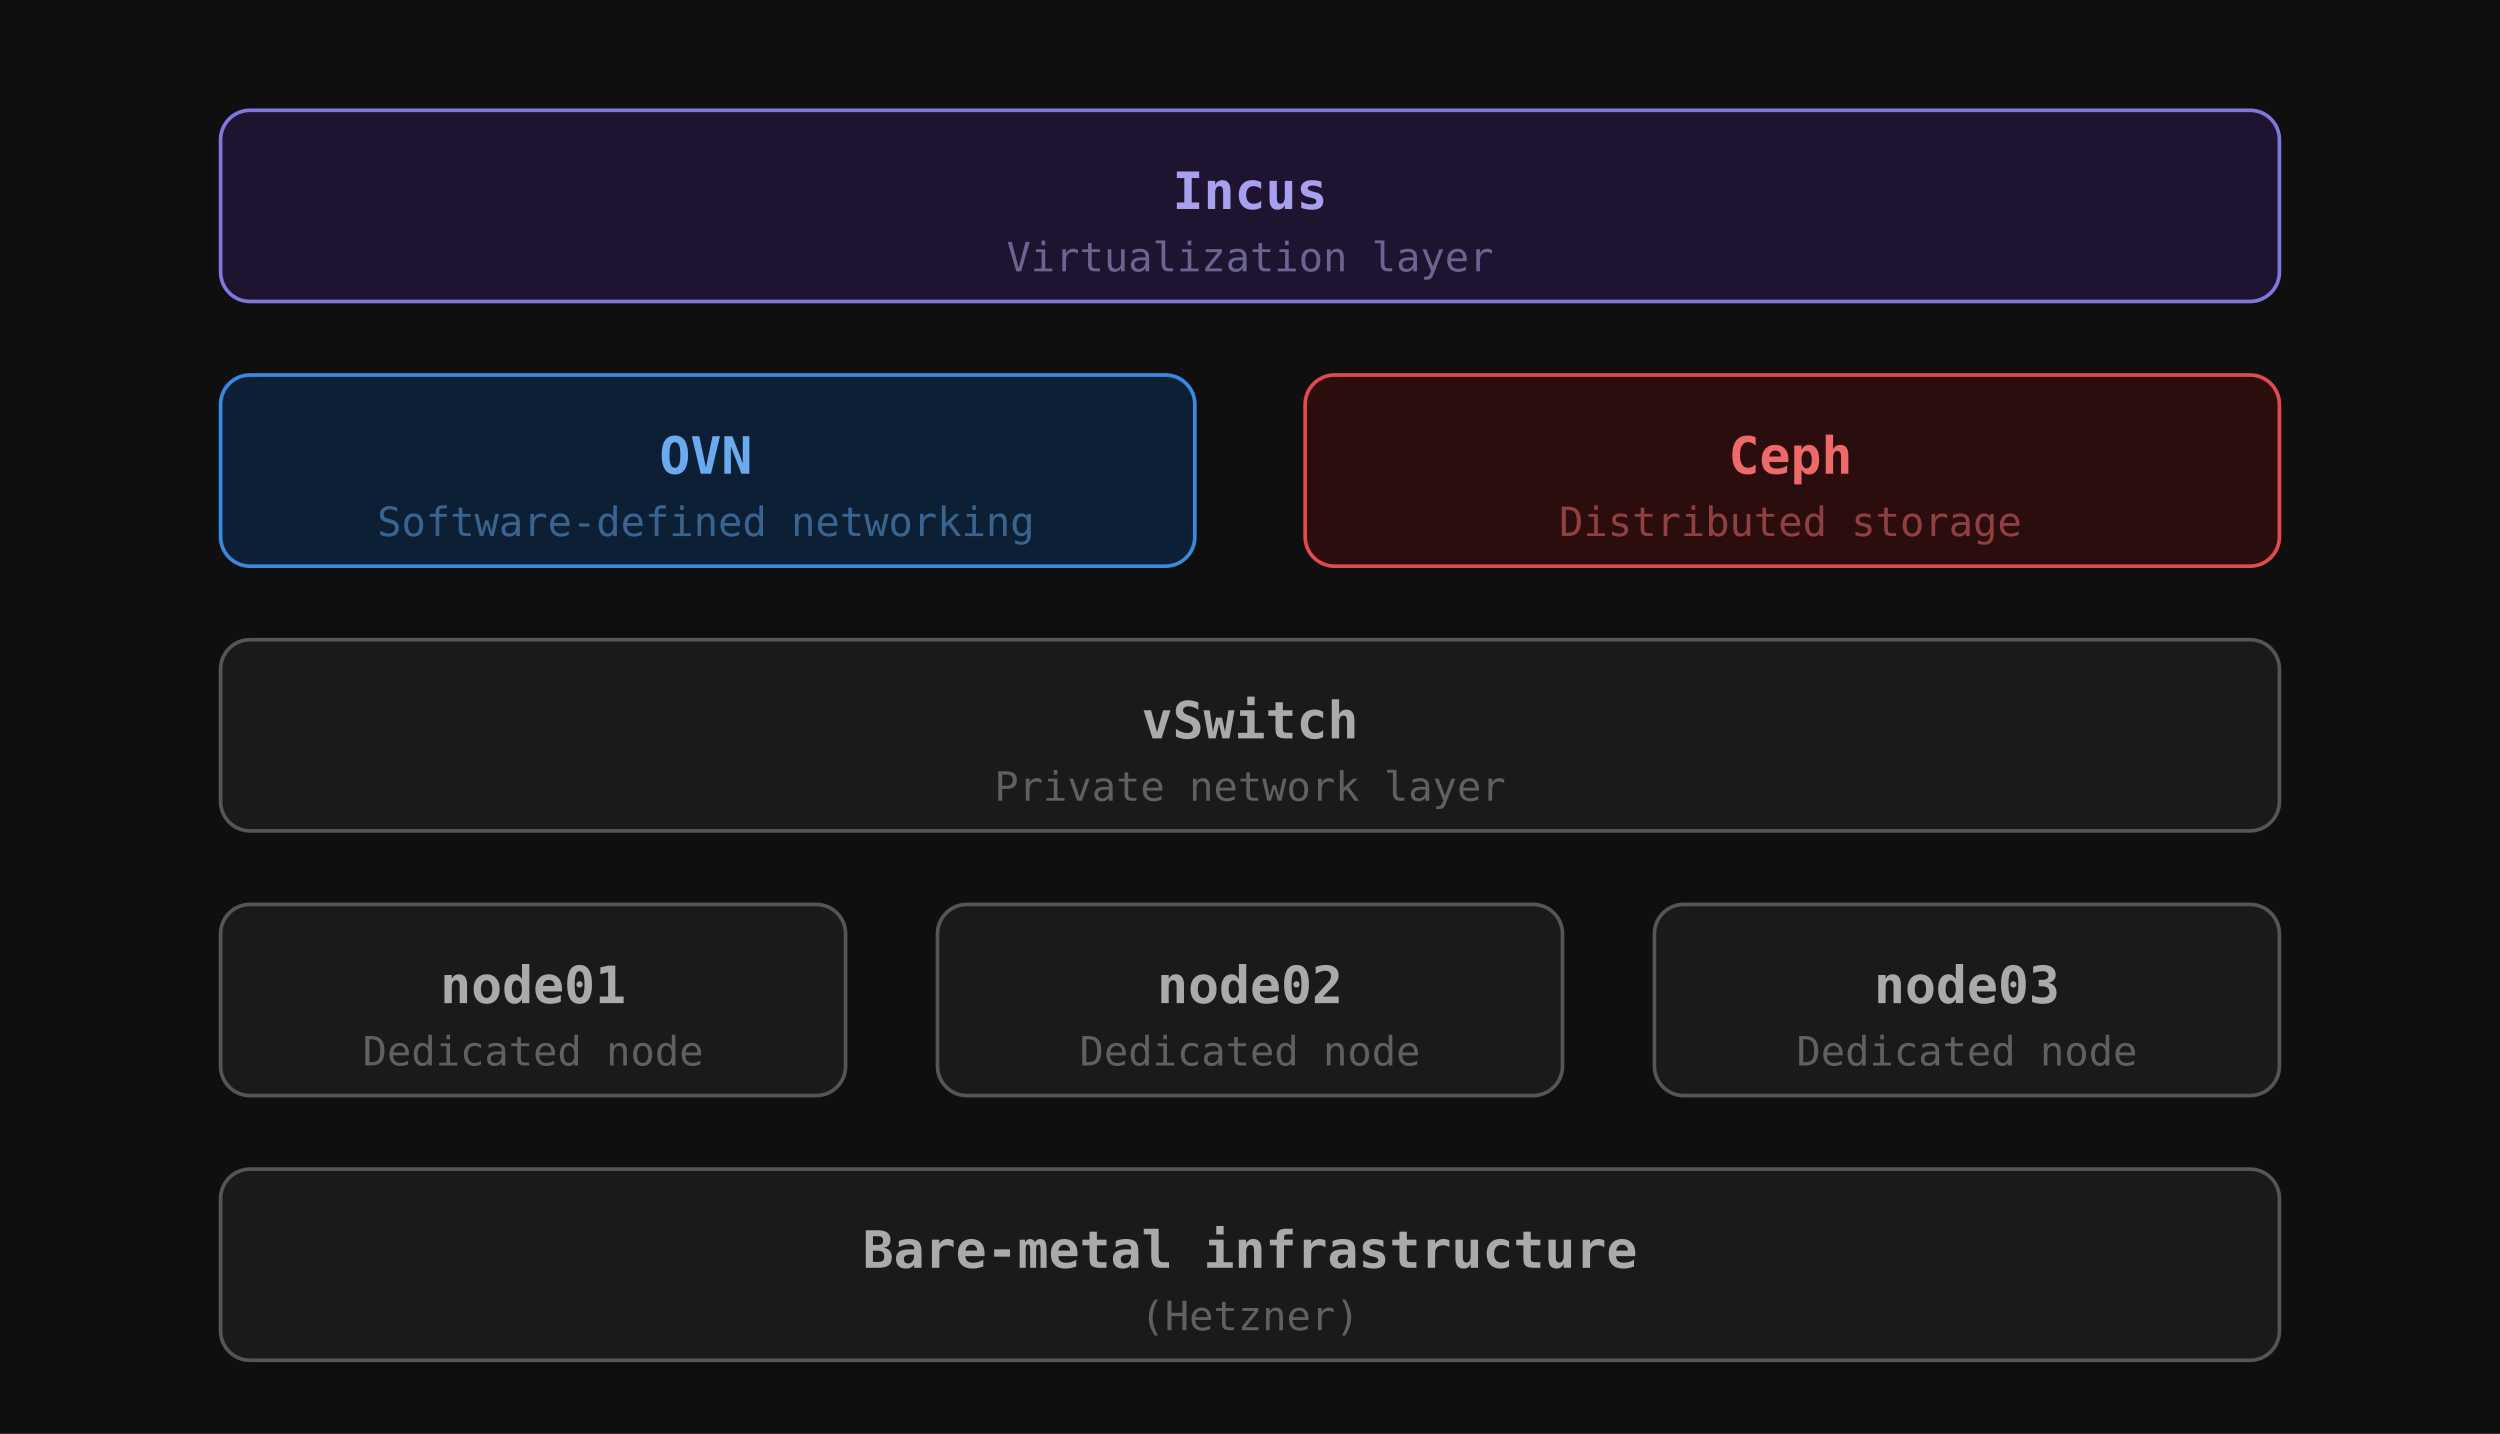
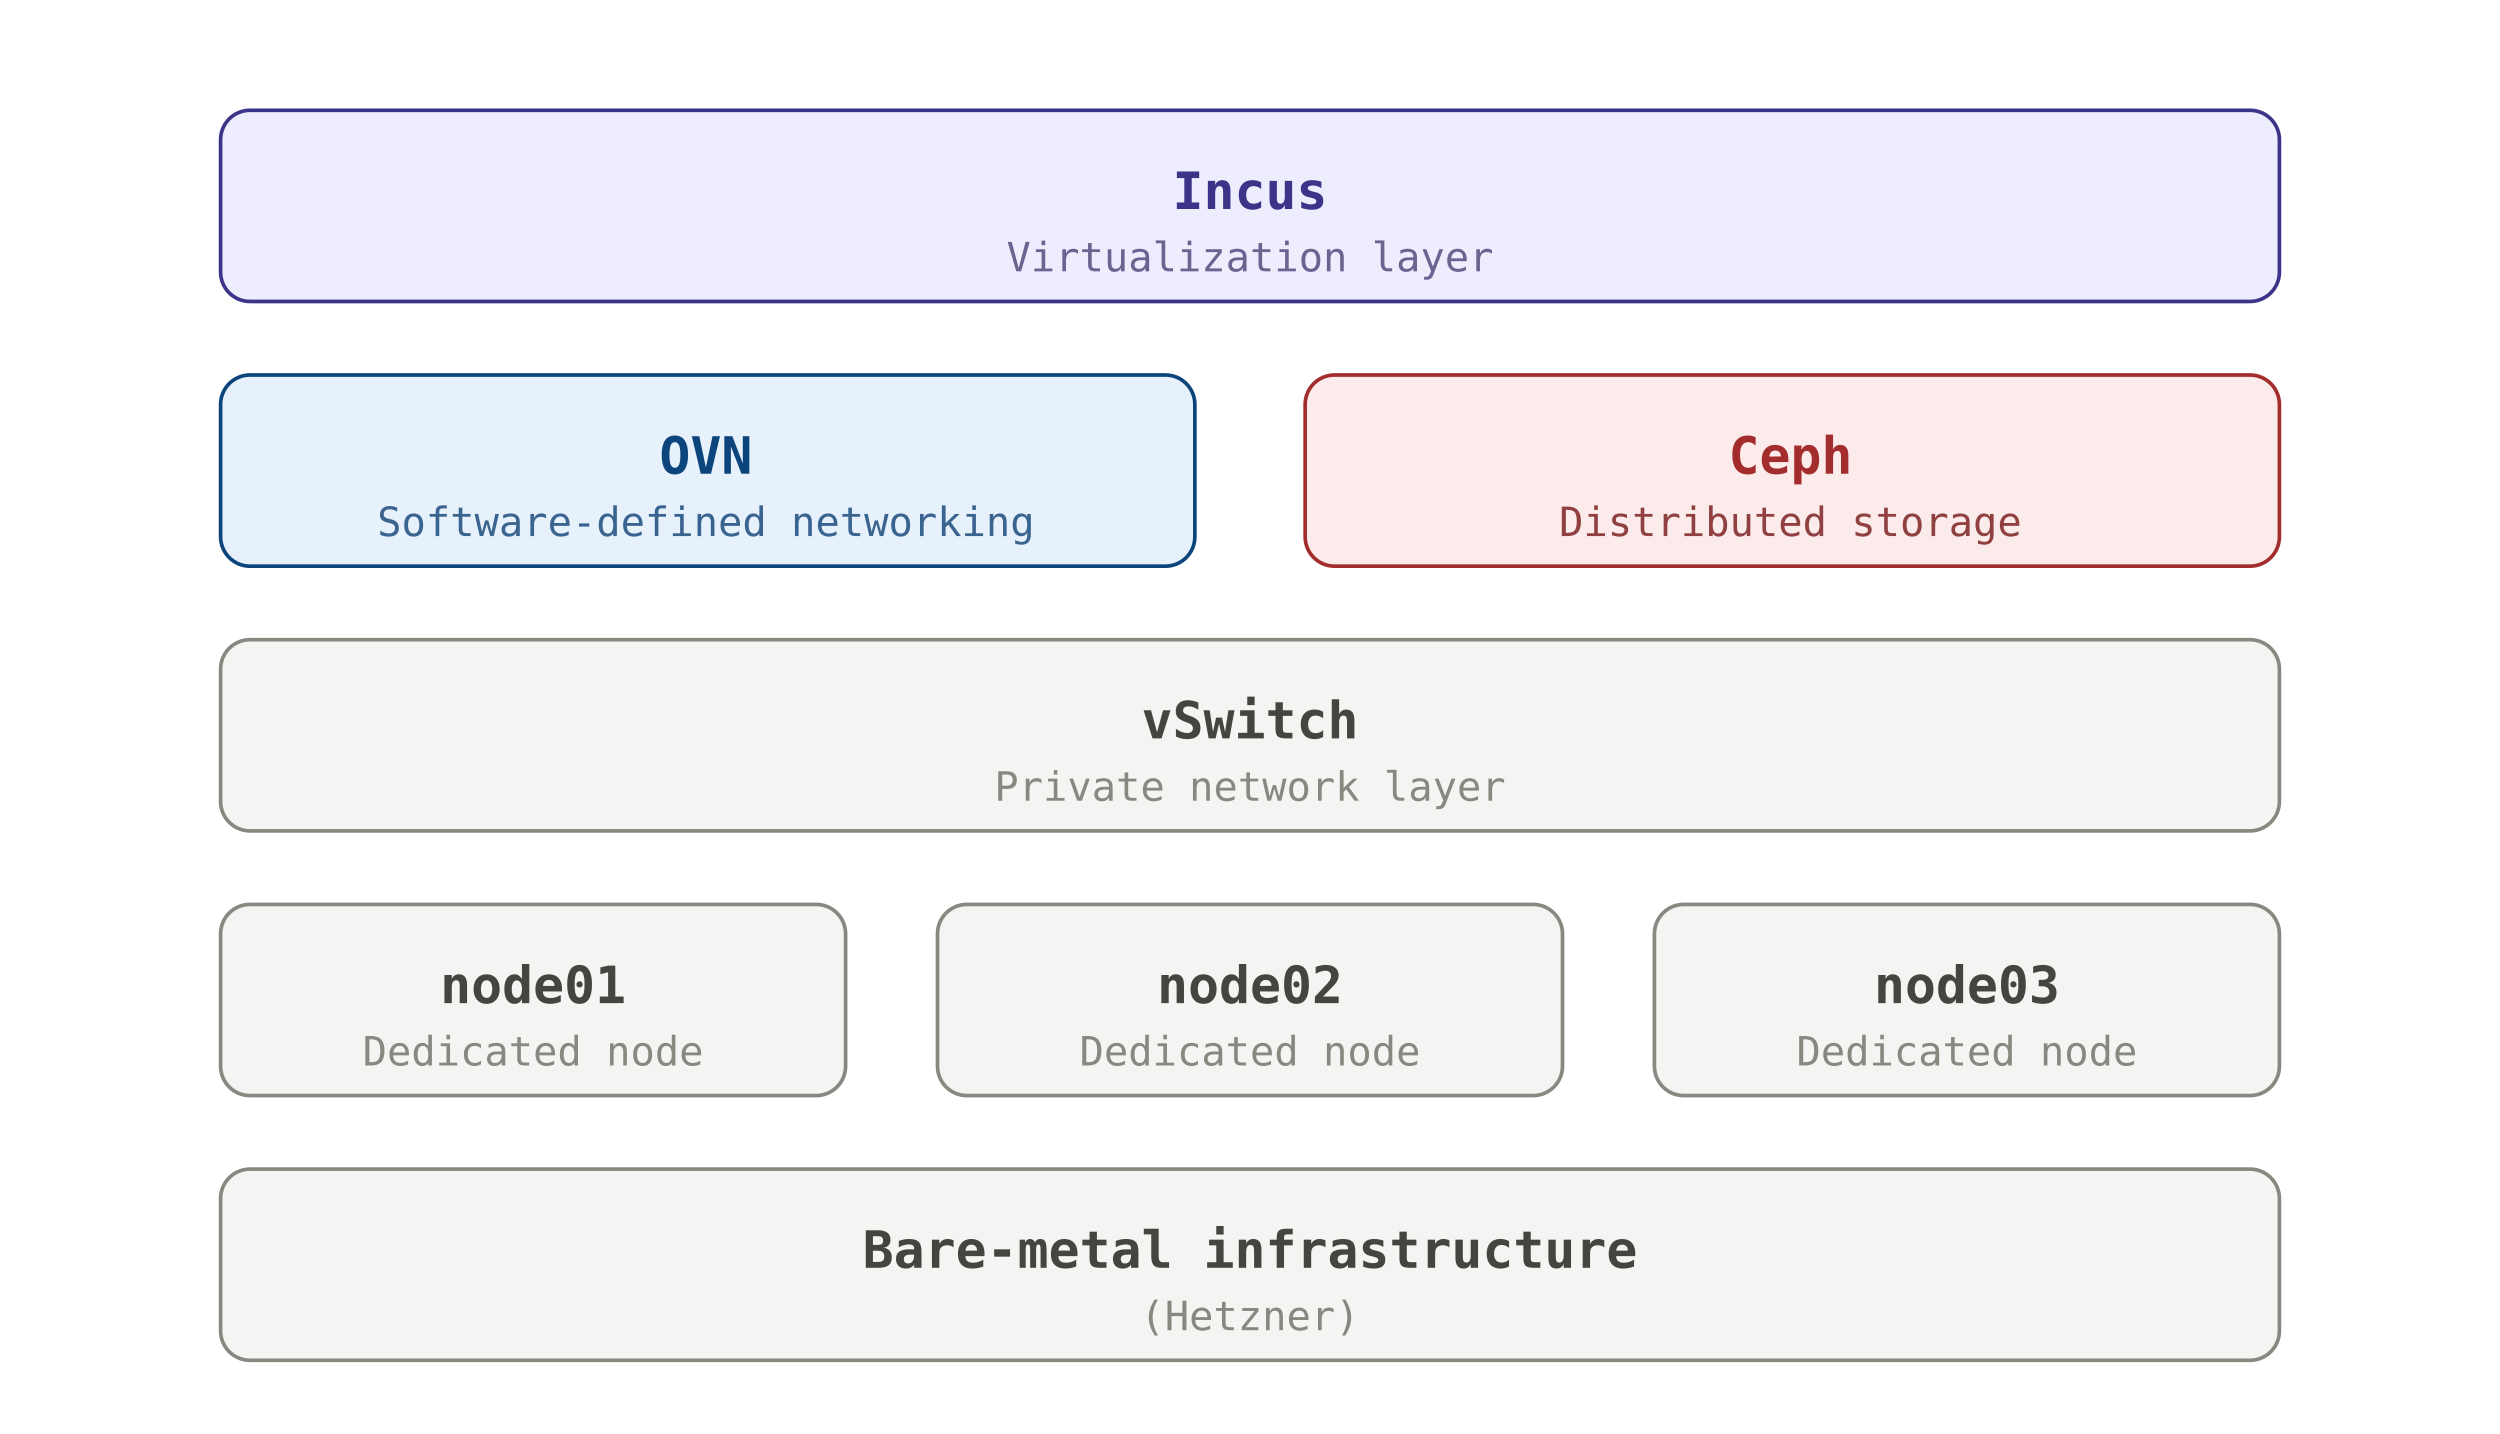
- <svg xmlns="http://www.w3.org/2000/svg" width="680" height="390" viewBox="0 0 680 390" font-family="monospace">
-   <rect width="680" height="390" fill="#0f0f0f" />
-   <rect x="60" y="30" width="560" height="52" rx="8" fill="#1e1430" stroke="#7f77dd" stroke-width="1" />
-   <text x="340" y="52" text-anchor="middle" dominant-baseline="central" font-size="14" font-weight="600" fill="#a89fee">Incus</text>
-   <text x="340" y="70" text-anchor="middle" dominant-baseline="central" font-size="11" fill="#6a6490">Virtualization layer</text>
-   <rect x="60" y="102" width="265" height="52" rx="8" fill="#0d1f35" stroke="#378add" stroke-width="1" />
-   <text x="192" y="124" text-anchor="middle" dominant-baseline="central" font-size="14" font-weight="600" fill="#6aaaee">OVN</text>
-   <text x="192" y="142" text-anchor="middle" dominant-baseline="central" font-size="11" fill="#3a6490">Software-defined networking</text>
-   <rect x="355" y="102" width="265" height="52" rx="8" fill="#2b0d0d" stroke="#e24b4a" stroke-width="1" />
-   <text x="487" y="124" text-anchor="middle" dominant-baseline="central" font-size="14" font-weight="600" fill="#ee6a6a">Ceph</text>
-   <text x="487" y="142" text-anchor="middle" dominant-baseline="central" font-size="11" fill="#904040">Distributed storage</text>
-   <rect x="60" y="174" width="560" height="52" rx="8" fill="#1a1a1a" stroke="#555555" stroke-width="1" />
-   <text x="340" y="196" text-anchor="middle" dominant-baseline="central" font-size="14" font-weight="600" fill="#aaaaaa">vSwitch</text>
-   <text x="340" y="214" text-anchor="middle" dominant-baseline="central" font-size="11" fill="#606060">Private network layer</text>
-   <rect x="60" y="246" width="170" height="52" rx="8" fill="#1a1a1a" stroke="#555555" stroke-width="1" />
-   <text x="145" y="268" text-anchor="middle" dominant-baseline="central" font-size="14" font-weight="600" fill="#aaaaaa">node01</text>
-   <text x="145" y="286" text-anchor="middle" dominant-baseline="central" font-size="11" fill="#606060">Dedicated node</text>
-   <rect x="255" y="246" width="170" height="52" rx="8" fill="#1a1a1a" stroke="#555555" stroke-width="1" />
-   <text x="340" y="268" text-anchor="middle" dominant-baseline="central" font-size="14" font-weight="600" fill="#aaaaaa">node02</text>
-   <text x="340" y="286" text-anchor="middle" dominant-baseline="central" font-size="11" fill="#606060">Dedicated node</text>
-   <rect x="450" y="246" width="170" height="52" rx="8" fill="#1a1a1a" stroke="#555555" stroke-width="1" />
-   <text x="535" y="268" text-anchor="middle" dominant-baseline="central" font-size="14" font-weight="600" fill="#aaaaaa">node03</text>
-   <text x="535" y="286" text-anchor="middle" dominant-baseline="central" font-size="11" fill="#606060">Dedicated node</text>
-   <rect x="60" y="318" width="560" height="52" rx="8" fill="#1a1a1a" stroke="#555555" stroke-width="1" />
-   <text x="340" y="340" text-anchor="middle" dominant-baseline="central" font-size="14" font-weight="600" fill="#aaaaaa">Bare-metal infrastructure</text>
-   <text x="340" y="358" text-anchor="middle" dominant-baseline="central" font-size="11" fill="#606060">(Hetzner)</text>
+ <svg xmlns="http://www.w3.org/2000/svg" width="100%" viewBox="0 0 680 390" font-family="monospace" style="">
+   <rect x="60" y="30" width="560" height="52" rx="8" fill="#EEEDFE" stroke="#3C3489" stroke-width="1" style="fill:rgb(238, 237, 254);stroke:rgb(60, 52, 137);color:rgb(251, 251, 254);stroke-width:1px;stroke-linecap:butt;stroke-linejoin:miter;opacity:1;font-family:monospace;font-size:12px;font-weight:400;text-anchor:start;dominant-baseline:auto" />
+   <text x="340" y="52" text-anchor="middle" dominant-baseline="central" font-size="14" font-weight="600" fill="#3C3489" style="fill:rgb(60, 52, 137);stroke:none;color:rgb(251, 251, 254);stroke-width:1px;stroke-linecap:butt;stroke-linejoin:miter;opacity:1;font-family:monospace;font-size:14px;font-weight:600;text-anchor:middle;dominant-baseline:central">Incus</text>
+   <text x="340" y="70" text-anchor="middle" dominant-baseline="central" font-size="11" fill="#6a6490" style="fill:rgb(106, 100, 144);stroke:none;color:rgb(251, 251, 254);stroke-width:1px;stroke-linecap:butt;stroke-linejoin:miter;opacity:1;font-family:monospace;font-size:11px;font-weight:400;text-anchor:middle;dominant-baseline:central">Virtualization layer</text>
+   <rect x="60" y="102" width="265" height="52" rx="8" fill="#E6F1FB" stroke="#0C447C" stroke-width="1" style="fill:rgb(230, 241, 251);stroke:rgb(12, 68, 124);color:rgb(251, 251, 254);stroke-width:1px;stroke-linecap:butt;stroke-linejoin:miter;opacity:1;font-family:monospace;font-size:12px;font-weight:400;text-anchor:start;dominant-baseline:auto" />
+   <text x="192" y="124" text-anchor="middle" dominant-baseline="central" font-size="14" font-weight="600" fill="#0C447C" style="fill:rgb(12, 68, 124);stroke:none;color:rgb(251, 251, 254);stroke-width:1px;stroke-linecap:butt;stroke-linejoin:miter;opacity:1;font-family:monospace;font-size:14px;font-weight:600;text-anchor:middle;dominant-baseline:central">OVN</text>
+   <text x="192" y="142" text-anchor="middle" dominant-baseline="central" font-size="11" fill="#3a6490" style="fill:rgb(58, 100, 144);stroke:none;color:rgb(251, 251, 254);stroke-width:1px;stroke-linecap:butt;stroke-linejoin:miter;opacity:1;font-family:monospace;font-size:11px;font-weight:400;text-anchor:middle;dominant-baseline:central">Software-defined networking</text>
+   <rect x="355" y="102" width="265" height="52" rx="8" fill="#FCEBEB" stroke="#A32D2D" stroke-width="1" style="fill:rgb(252, 235, 235);stroke:rgb(163, 45, 45);color:rgb(251, 251, 254);stroke-width:1px;stroke-linecap:butt;stroke-linejoin:miter;opacity:1;font-family:monospace;font-size:12px;font-weight:400;text-anchor:start;dominant-baseline:auto" />
+   <text x="487" y="124" text-anchor="middle" dominant-baseline="central" font-size="14" font-weight="600" fill="#A32D2D" style="fill:rgb(163, 45, 45);stroke:none;color:rgb(251, 251, 254);stroke-width:1px;stroke-linecap:butt;stroke-linejoin:miter;opacity:1;font-family:monospace;font-size:14px;font-weight:600;text-anchor:middle;dominant-baseline:central">Ceph</text>
+   <text x="487" y="142" text-anchor="middle" dominant-baseline="central" font-size="11" fill="#904040" style="fill:rgb(144, 64, 64);stroke:none;color:rgb(251, 251, 254);stroke-width:1px;stroke-linecap:butt;stroke-linejoin:miter;opacity:1;font-family:monospace;font-size:11px;font-weight:400;text-anchor:middle;dominant-baseline:central">Distributed storage</text>
+   <rect x="60" y="174" width="560" height="52" rx="8" fill="#F4F4F2" stroke="#888780" stroke-width="1" style="fill:rgb(244, 244, 242);stroke:rgb(136, 135, 128);color:rgb(251, 251, 254);stroke-width:1px;stroke-linecap:butt;stroke-linejoin:miter;opacity:1;font-family:monospace;font-size:12px;font-weight:400;text-anchor:start;dominant-baseline:auto" />
+   <text x="340" y="196" text-anchor="middle" dominant-baseline="central" font-size="14" font-weight="600" fill="#444440" style="fill:rgb(68, 68, 64);stroke:none;color:rgb(251, 251, 254);stroke-width:1px;stroke-linecap:butt;stroke-linejoin:miter;opacity:1;font-family:monospace;font-size:14px;font-weight:600;text-anchor:middle;dominant-baseline:central">vSwitch</text>
+   <text x="340" y="214" text-anchor="middle" dominant-baseline="central" font-size="11" fill="#888780" style="fill:rgb(136, 135, 128);stroke:none;color:rgb(251, 251, 254);stroke-width:1px;stroke-linecap:butt;stroke-linejoin:miter;opacity:1;font-family:monospace;font-size:11px;font-weight:400;text-anchor:middle;dominant-baseline:central">Private network layer</text>
+   <rect x="60" y="246" width="170" height="52" rx="8" fill="#F4F4F2" stroke="#888780" stroke-width="1" style="fill:rgb(244, 244, 242);stroke:rgb(136, 135, 128);color:rgb(251, 251, 254);stroke-width:1px;stroke-linecap:butt;stroke-linejoin:miter;opacity:1;font-family:monospace;font-size:12px;font-weight:400;text-anchor:start;dominant-baseline:auto" />
+   <text x="145" y="268" text-anchor="middle" dominant-baseline="central" font-size="14" font-weight="600" fill="#444440" style="fill:rgb(68, 68, 64);stroke:none;color:rgb(251, 251, 254);stroke-width:1px;stroke-linecap:butt;stroke-linejoin:miter;opacity:1;font-family:monospace;font-size:14px;font-weight:600;text-anchor:middle;dominant-baseline:central">node01</text>
+   <text x="145" y="286" text-anchor="middle" dominant-baseline="central" font-size="11" fill="#888780" style="fill:rgb(136, 135, 128);stroke:none;color:rgb(251, 251, 254);stroke-width:1px;stroke-linecap:butt;stroke-linejoin:miter;opacity:1;font-family:monospace;font-size:11px;font-weight:400;text-anchor:middle;dominant-baseline:central">Dedicated node</text>
+   <rect x="255" y="246" width="170" height="52" rx="8" fill="#F4F4F2" stroke="#888780" stroke-width="1" style="fill:rgb(244, 244, 242);stroke:rgb(136, 135, 128);color:rgb(251, 251, 254);stroke-width:1px;stroke-linecap:butt;stroke-linejoin:miter;opacity:1;font-family:monospace;font-size:12px;font-weight:400;text-anchor:start;dominant-baseline:auto" />
+   <text x="340" y="268" text-anchor="middle" dominant-baseline="central" font-size="14" font-weight="600" fill="#444440" style="fill:rgb(68, 68, 64);stroke:none;color:rgb(251, 251, 254);stroke-width:1px;stroke-linecap:butt;stroke-linejoin:miter;opacity:1;font-family:monospace;font-size:14px;font-weight:600;text-anchor:middle;dominant-baseline:central">node02</text>
+   <text x="340" y="286" text-anchor="middle" dominant-baseline="central" font-size="11" fill="#888780" style="fill:rgb(136, 135, 128);stroke:none;color:rgb(251, 251, 254);stroke-width:1px;stroke-linecap:butt;stroke-linejoin:miter;opacity:1;font-family:monospace;font-size:11px;font-weight:400;text-anchor:middle;dominant-baseline:central">Dedicated node</text>
+   <rect x="450" y="246" width="170" height="52" rx="8" fill="#F4F4F2" stroke="#888780" stroke-width="1" style="fill:rgb(244, 244, 242);stroke:rgb(136, 135, 128);color:rgb(251, 251, 254);stroke-width:1px;stroke-linecap:butt;stroke-linejoin:miter;opacity:1;font-family:monospace;font-size:12px;font-weight:400;text-anchor:start;dominant-baseline:auto" />
+   <text x="535" y="268" text-anchor="middle" dominant-baseline="central" font-size="14" font-weight="600" fill="#444440" style="fill:rgb(68, 68, 64);stroke:none;color:rgb(251, 251, 254);stroke-width:1px;stroke-linecap:butt;stroke-linejoin:miter;opacity:1;font-family:monospace;font-size:14px;font-weight:600;text-anchor:middle;dominant-baseline:central">node03</text>
+   <text x="535" y="286" text-anchor="middle" dominant-baseline="central" font-size="11" fill="#888780" style="fill:rgb(136, 135, 128);stroke:none;color:rgb(251, 251, 254);stroke-width:1px;stroke-linecap:butt;stroke-linejoin:miter;opacity:1;font-family:monospace;font-size:11px;font-weight:400;text-anchor:middle;dominant-baseline:central">Dedicated node</text>
+   <rect x="60" y="318" width="560" height="52" rx="8" fill="#F4F4F2" stroke="#888780" stroke-width="1" style="fill:rgb(244, 244, 242);stroke:rgb(136, 135, 128);color:rgb(251, 251, 254);stroke-width:1px;stroke-linecap:butt;stroke-linejoin:miter;opacity:1;font-family:monospace;font-size:12px;font-weight:400;text-anchor:start;dominant-baseline:auto" />
+   <text x="340" y="340" text-anchor="middle" dominant-baseline="central" font-size="14" font-weight="600" fill="#444440" style="fill:rgb(68, 68, 64);stroke:none;color:rgb(251, 251, 254);stroke-width:1px;stroke-linecap:butt;stroke-linejoin:miter;opacity:1;font-family:monospace;font-size:14px;font-weight:600;text-anchor:middle;dominant-baseline:central">Bare-metal infrastructure</text>
+   <text x="340" y="358" text-anchor="middle" dominant-baseline="central" font-size="11" fill="#888780" style="fill:rgb(136, 135, 128);stroke:none;color:rgb(251, 251, 254);stroke-width:1px;stroke-linecap:butt;stroke-linejoin:miter;opacity:1;font-family:monospace;font-size:11px;font-weight:400;text-anchor:middle;dominant-baseline:central">(Hetzner)</text>
</svg>
